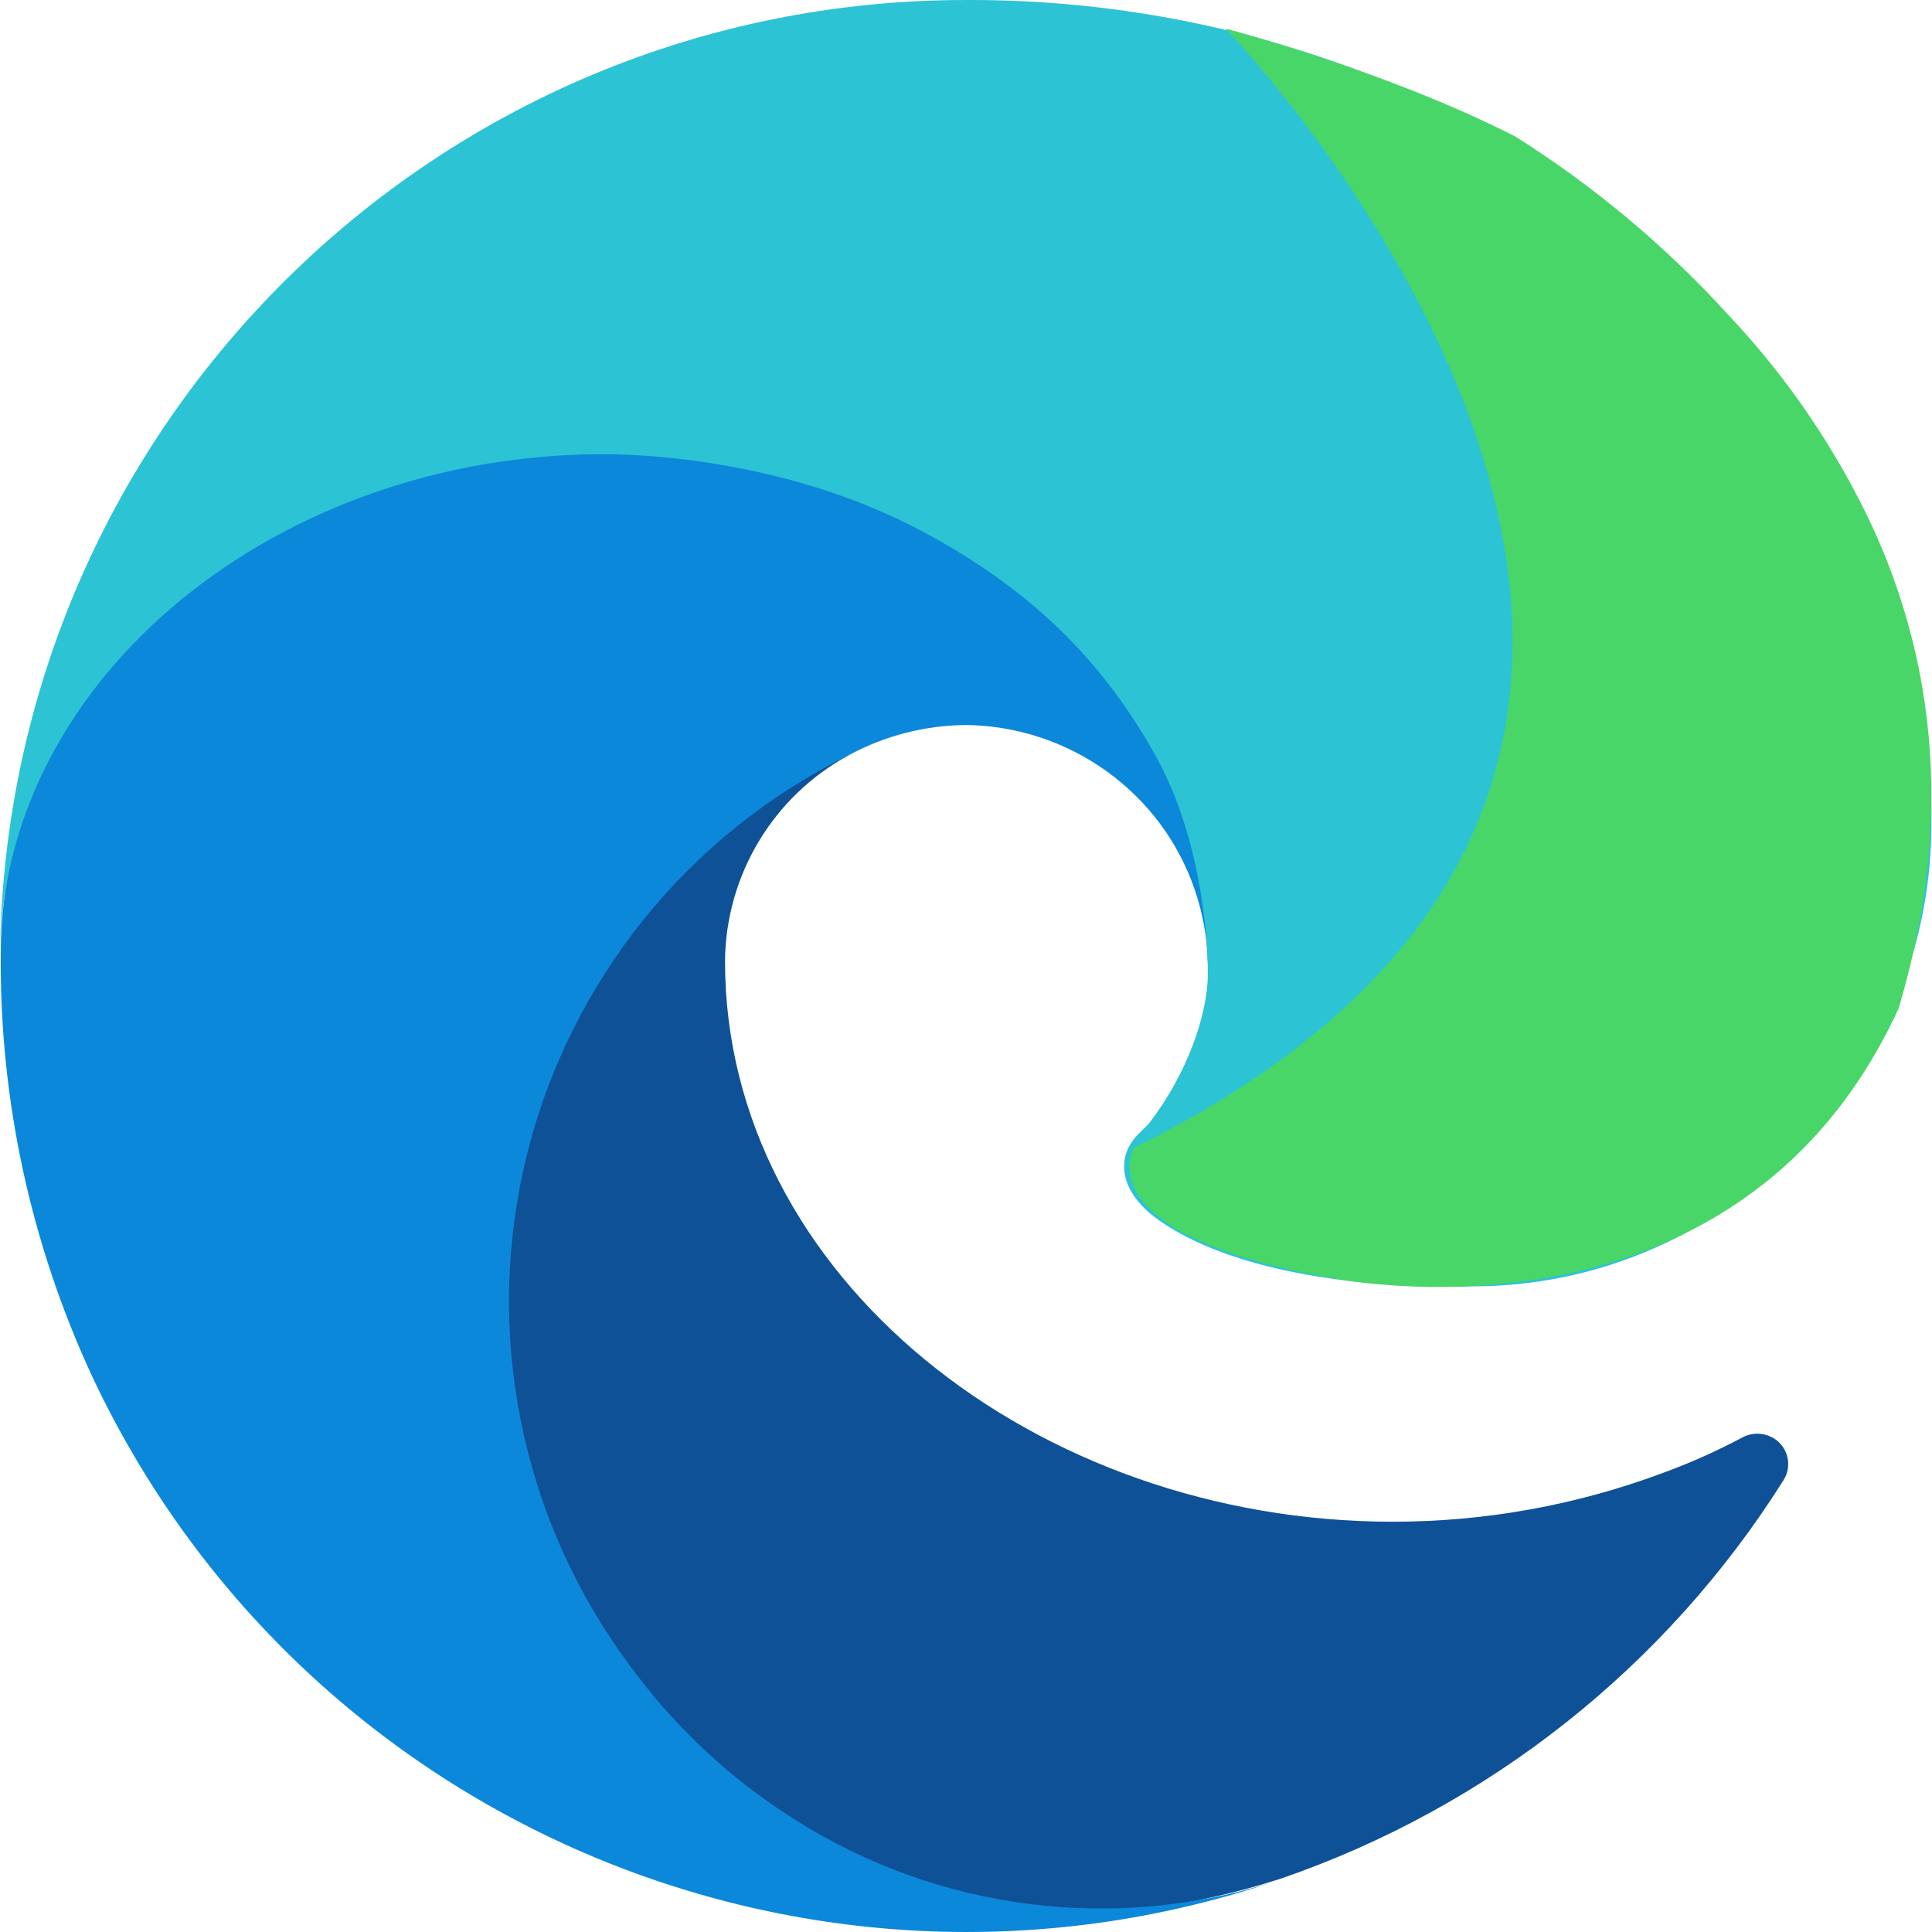
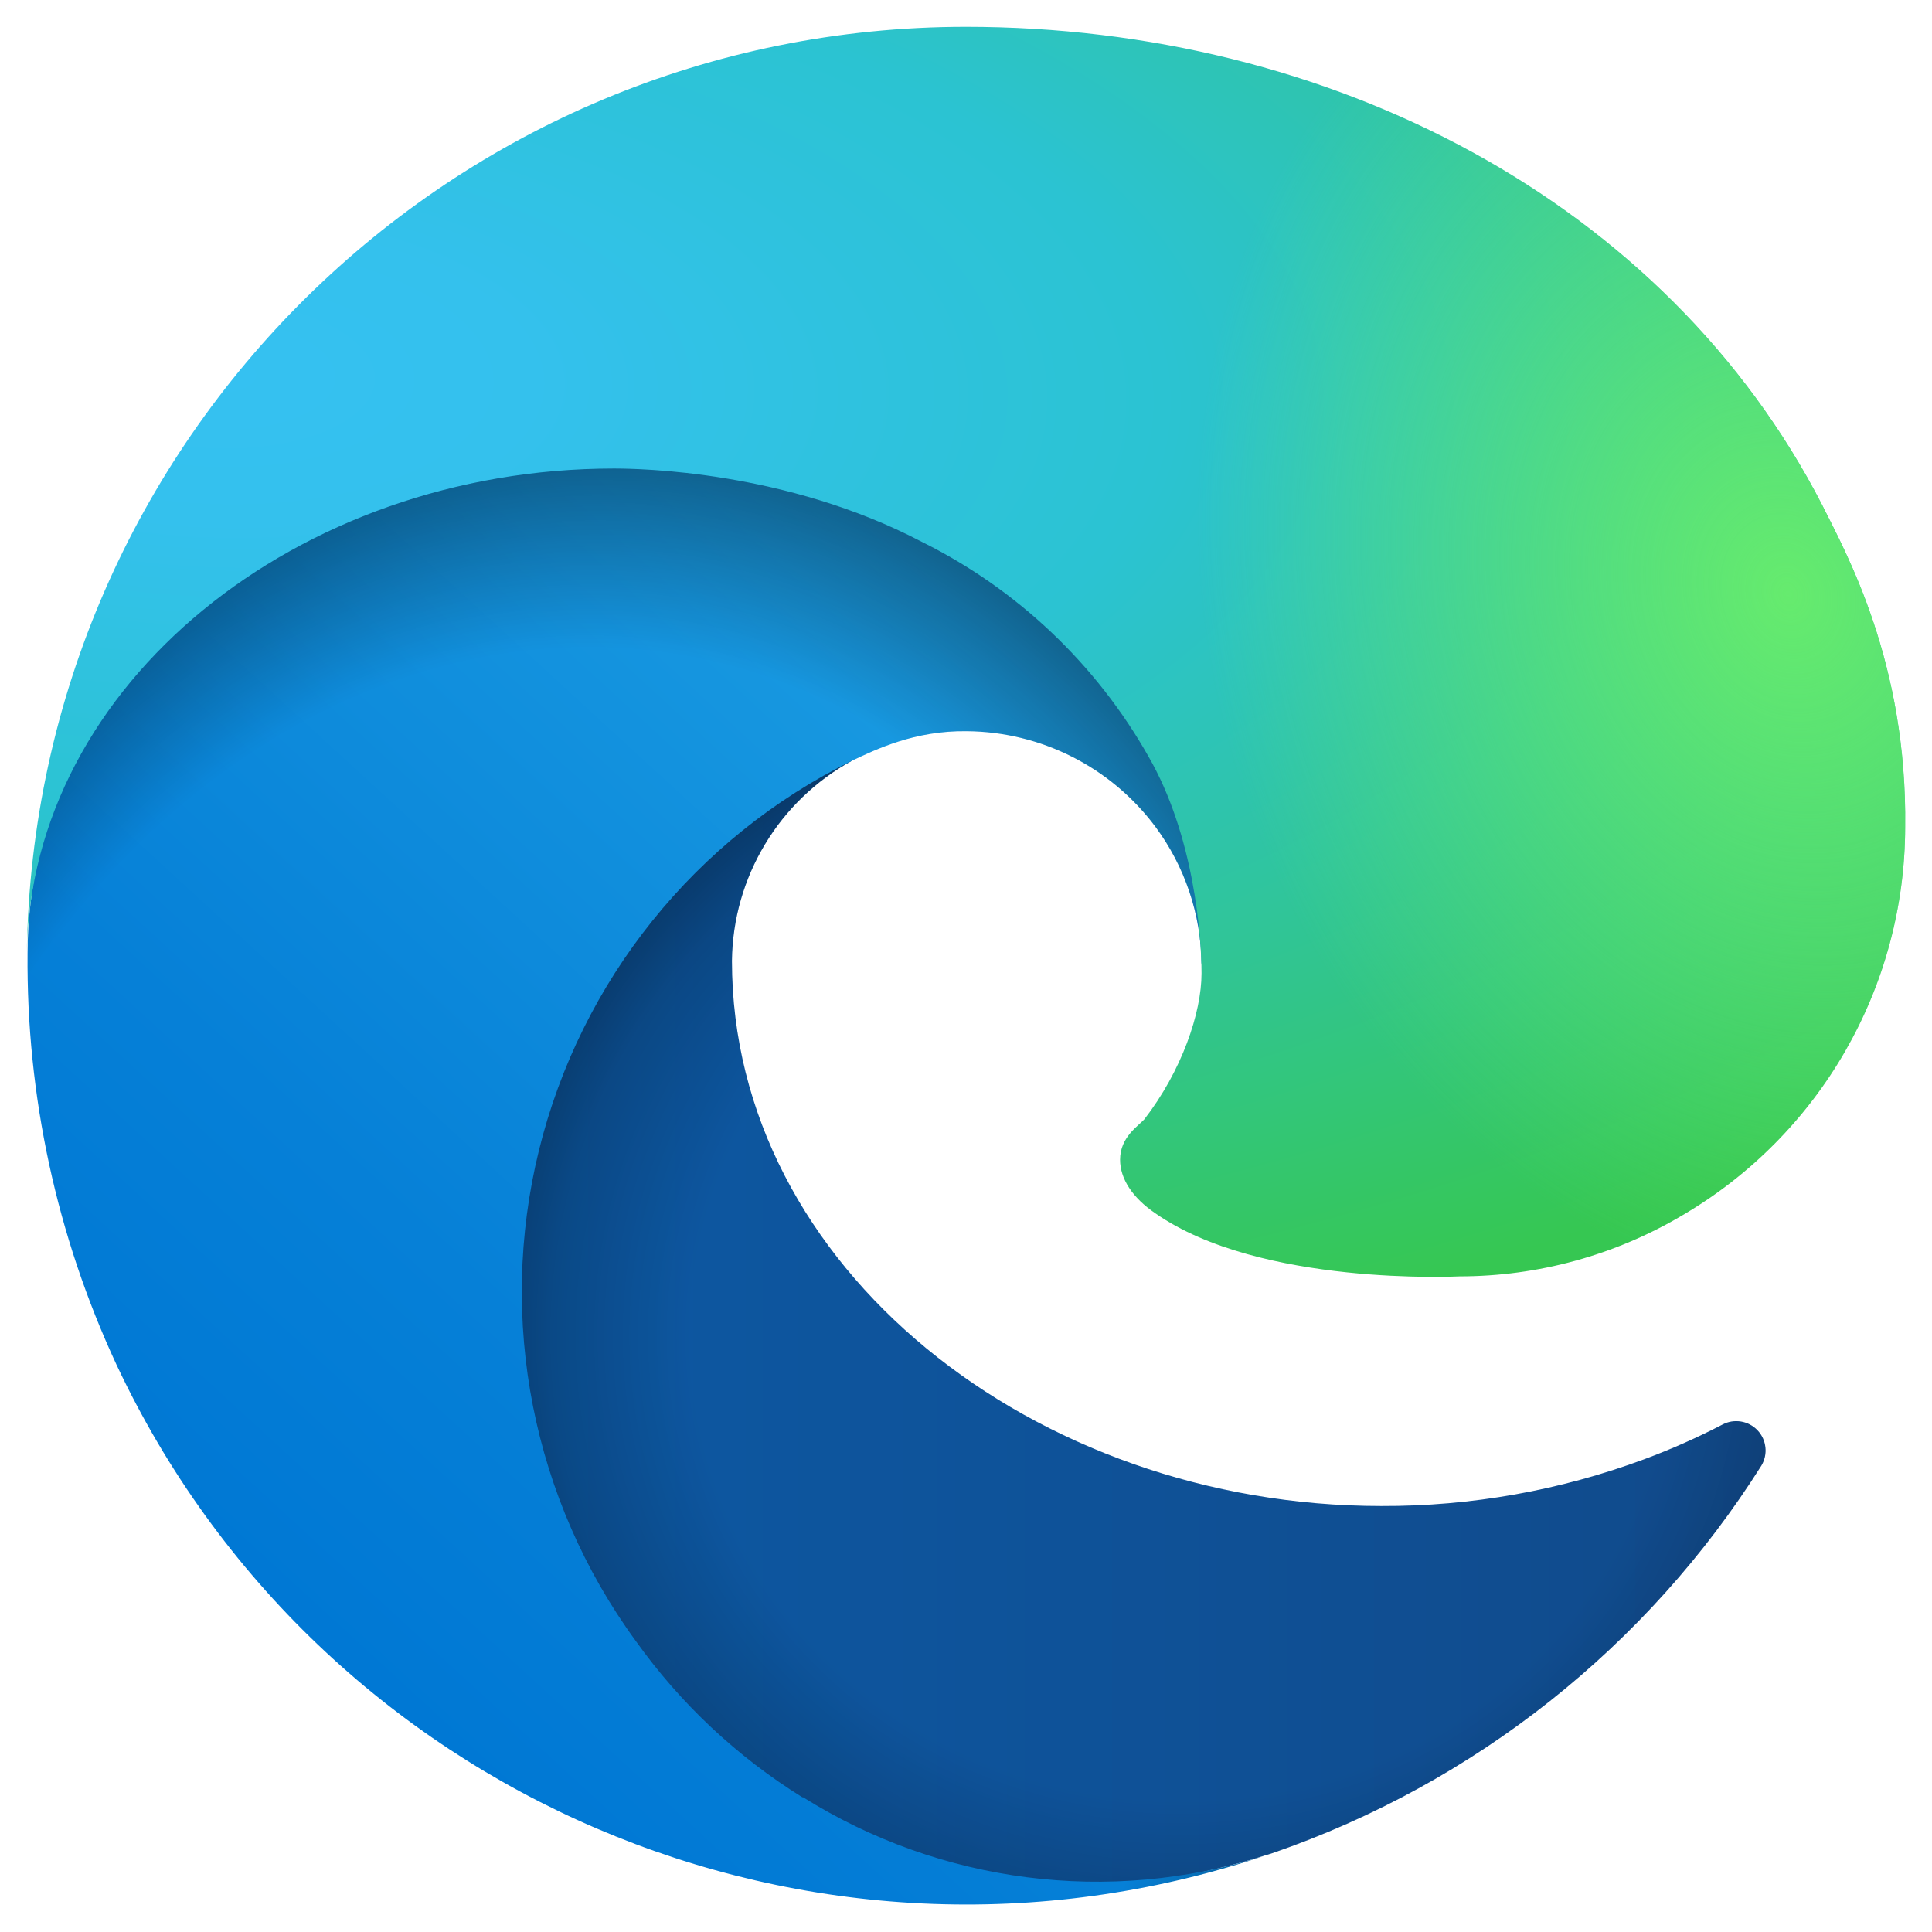
- <svg xmlns="http://www.w3.org/2000/svg" t="1794799142172" class="icon" viewBox="0 0 1024 1024" version="1.1" p-id="13689" width="200" height="200">
-   <path d="M923.699 761.758a328.213 328.213 0 0 1-41.986 18.794 408.907 408.907 0 0 1-143.553 25.992c-189.138 0-353.885-129.958-353.885-297.103a125.479 125.479 0 0 1 65.579-109.164c-171.144 7.198-215.13 185.54-215.13 289.905 0 295.504 272.311 325.494 331.092 325.494 31.59 0 79.174-9.197 107.965-18.394l5.198-1.599a511.833 511.833 0 0 0 266.313-211.131 15.995 15.995 0 0 0-4.798-21.993 16.835 16.835 0 0 0-16.795-0.8z" fill="#0F5197" p-id="13690" />
-   <path d="M422.662 965.292A317.816 317.816 0 0 1 331.892 880.12a322.735 322.735 0 0 1 117.962-479.844 132.477 132.477 0 0 1 61.98-15.995 130.318 130.318 0 0 1 102.766 51.983 128.798 128.798 0 0 1 25.592 74.776c0-0.8 97.968-318.296-319.896-318.296-175.543 0-319.896 166.746-319.896 312.698a521.51 521.51 0 0 0 48.384 223.927 512.113 512.113 0 0 0 625.396 268.313 303.021 303.021 0 0 1-251.518-32.389z" fill="#0C88DA" p-id="13691" />
-   <path d="M609.001 595.413c-3.199 3.999-13.196 9.997-13.196 22.793 0 10.397 6.798 20.393 18.794 28.791 57.581 39.987 165.946 34.789 166.346 34.789a238.922 238.922 0 0 0 121.16-33.189 245.12 245.12 0 0 0 121.56-211.531c1.2-89.571-31.99-149.151-45.185-175.543a440.496 440.496 0 0 0-83.733-113.843 493.639 493.639 0 0 0-142.673-97.088A582.53 582.53 0 0 0 511.833 0.007 511.833 511.833 0 0 0 0 504.642c1.999-145.952 147.152-263.914 319.896-263.914 13.995 0 93.969 1.2 167.945 40.387 65.179 34.389 99.568 75.575 123.16 116.762 24.792 42.786 29.19 96.369 29.19 117.962s-10.796 53.183-31.19 79.574z" fill="#2CC3D5" p-id="13692" />
-   <path d="M649.548 15.122s372.639 385.154-48.544 593.247c0 0-27.231 45.225 102.846 68.618 0 0 215.49 46.825 302.461-142.514 17.514-59.381 33.109-151.391-13.196-253.797a427.861 427.861 0 0 0-76.975-113.683 546.382 546.382 0 0 0-113.083-94.689c-68.458-34.989-153.51-57.181-153.51-57.181z" fill="#49D668" p-id="13693" />
+ <svg xmlns="http://www.w3.org/2000/svg" width="144" height="144" viewBox="0 0 144 144">
+   <g data-canvas-fit="2px" transform="matrix(1.09375 0 0 1.09375 -6.75 -6.75)">
+     <defs>
+       <clipPath id="canvas-fit-clip" clipPathUnits="userSpaceOnUse">
+         <rect x="0" y="0" width="144" height="144" />
+       </clipPath>
+     </defs>
+     <g clip-path="url(#canvas-fit-clip)">
+       <defs>
+         <radialGradient id="edge-b" cx="161.8" cy="68.9" r="95.4" gradientTransform="matrix(1 0 0 -.95 0 248.8)" gradientUnits="userSpaceOnUse">
+           <stop offset=".7" stop-opacity="0" />
+           <stop offset=".9" stop-opacity=".5" />
+           <stop offset="1" />
+         </radialGradient>
+         <radialGradient id="edge-d" cx="-340.3" cy="63" r="143.2" gradientTransform="matrix(.15 -.99 -.8 -.12 176.6 -125.4)" gradientUnits="userSpaceOnUse">
+           <stop offset=".8" stop-opacity="0" />
+           <stop offset=".9" stop-opacity=".5" />
+           <stop offset="1" />
+         </radialGradient>
+         <radialGradient id="edge-e" cx="113.4" cy="570.2" r="202.4" gradientTransform="matrix(-.04 1 2.13 .08 -1179.5 -106.7)" gradientUnits="userSpaceOnUse">
+           <stop offset="0" stop-color="#35c1f1" />
+           <stop offset=".1" stop-color="#34c1ed" />
+           <stop offset=".2" stop-color="#2fc2df" />
+           <stop offset=".3" stop-color="#2bc3d2" />
+           <stop offset=".7" stop-color="#36c752" />
+         </radialGradient>
+         <radialGradient id="edge-f" cx="376.5" cy="568" r="97.3" gradientTransform="matrix(.28 .96 .78 -.23 -303.8 -148.5)" gradientUnits="userSpaceOnUse">
+           <stop offset="0" stop-color="#66eb6e" />
+           <stop offset="1" stop-color="#66eb6e" stop-opacity="0" />
+         </radialGradient>
+         <linearGradient id="edge-a" x1="63.3" x2="241.7" y1="84" y2="84" gradientTransform="matrix(1 0 0 -1 0 266)" gradientUnits="userSpaceOnUse">
+           <stop offset="0" stop-color="#0c59a4" />
+           <stop offset="1" stop-color="#114a8b" />
+         </linearGradient>
+         <linearGradient id="edge-c" x1="157.3" x2="46" y1="161.4" y2="40.1" gradientTransform="matrix(1 0 0 -1 0 266)" gradientUnits="userSpaceOnUse">
+           <stop offset="0" stop-color="#1b9de2" />
+           <stop offset=".2" stop-color="#1595df" />
+           <stop offset=".7" stop-color="#0680d7" />
+           <stop offset="1" stop-color="#0078d4" />
+         </linearGradient>
+       </defs>
+       <g transform="translate(8 8) scale(0.5)">
+         <path fill="url(#edge-a)" d="M235.7 195.5a93.7 93.7 0 0 1-10.6 4.7 101.9 101.9 0 0 1-35.9 6.4c-47.3 0-88.5-32.5-88.5-74.3a31.5 31.5 0 0 1 16.4-27.3c-42.8 1.8-53.8 46.4-53.8 72.5 0 74 68.1 81.4 82.8 81.4 7.9 0 19.8-2.3 27-4.6l1.3-.4a128.3 128.3 0 0 0 66.6-52.8 4 4 0 0 0-5.3-5.6Z" transform="translate(-4.6 -5)" />
+         <path fill="url(#edge-b)" d="M235.7 195.5a93.7 93.7 0 0 1-10.6 4.7 101.9 101.9 0 0 1-35.9 6.4c-47.3 0-88.5-32.5-88.5-74.3a31.5 31.5 0 0 1 16.4-27.3c-42.8 1.8-53.8 46.4-53.8 72.5 0 74 68.1 81.4 82.8 81.4 7.9 0 19.8-2.3 27-4.6l1.3-.4a128.3 128.3 0 0 0 66.6-52.8 4 4 0 0 0-5.3-5.6Z" opacity=".35" style="isolation:isolate" transform="translate(-4.6 -5)" />
+         <path fill="url(#edge-c)" d="M110.3 246.3A79.2 79.2 0 0 1 87.6 225a80.7 80.7 0 0 1 29.5-120c3.2-1.5 8.5-4.1 15.6-4a32.4 32.4 0 0 1 25.7 13 31.9 31.9 0 0 1 6.3 18.7c0-.2 24.5-79.6-80-79.6-43.9 0-80 41.6-80 78.2a130.2 130.2 0 0 0 12.1 56 128 128 0 0 0 156.4 67 75.5 75.5 0 0 1-62.8-8Z" transform="translate(-4.6 -5)" />
+         <path fill="url(#edge-d)" d="M110.3 246.3A79.2 79.2 0 0 1 87.6 225a80.7 80.7 0 0 1 29.5-120c3.2-1.5 8.5-4.1 15.6-4a32.4 32.4 0 0 1 25.7 13 31.9 31.9 0 0 1 6.3 18.7c0-.2 24.5-79.6-80-79.6-43.9 0-80 41.6-80 78.2a130.2 130.2 0 0 0 12.1 56 128 128 0 0 0 156.4 67 75.5 75.5 0 0 1-62.8-8Z" opacity=".41" style="isolation:isolate" transform="translate(-4.6 -5)" />
+         <path fill="url(#edge-e)" d="M157 153.8c-.9 1-3.4 2.5-3.4 5.6 0 2.6 1.7 5.2 4.8 7.3 14.3 10 41.4 8.6 41.5 8.6a59.6 59.6 0 0 0 30.3-8.3 61.4 61.4 0 0 0 30.4-52.9c.3-22.4-8-37.3-11.3-43.9C228 28.8 182.3 5 132.6 5a128 128 0 0 0-128 126.2c.5-36.5 36.8-66 80-66 3.5 0 23.5.3 42 10a72.6 72.6 0 0 1 30.9 29.3c6.1 10.6 7.2 24.1 7.2 29.5s-2.7 13.3-7.8 19.9Z" transform="translate(-4.6 -5)" />
+         <path fill="url(#edge-f)" d="M157 153.8c-.9 1-3.4 2.5-3.4 5.6 0 2.6 1.7 5.2 4.8 7.3 14.3 10 41.4 8.6 41.5 8.6a59.6 59.6 0 0 0 30.3-8.3 61.4 61.4 0 0 0 30.4-52.9c.3-22.4-8-37.3-11.3-43.9C228 28.8 182.3 5 132.6 5a128 128 0 0 0-128 126.2c.5-36.5 36.8-66 80-66 3.5 0 23.5.3 42 10a72.6 72.6 0 0 1 30.9 29.3c6.1 10.6 7.2 24.1 7.2 29.5s-2.7 13.3-7.8 19.9Z" transform="translate(-4.6 -5)" />
+       </g>
+     </g>
+   </g>
</svg>
